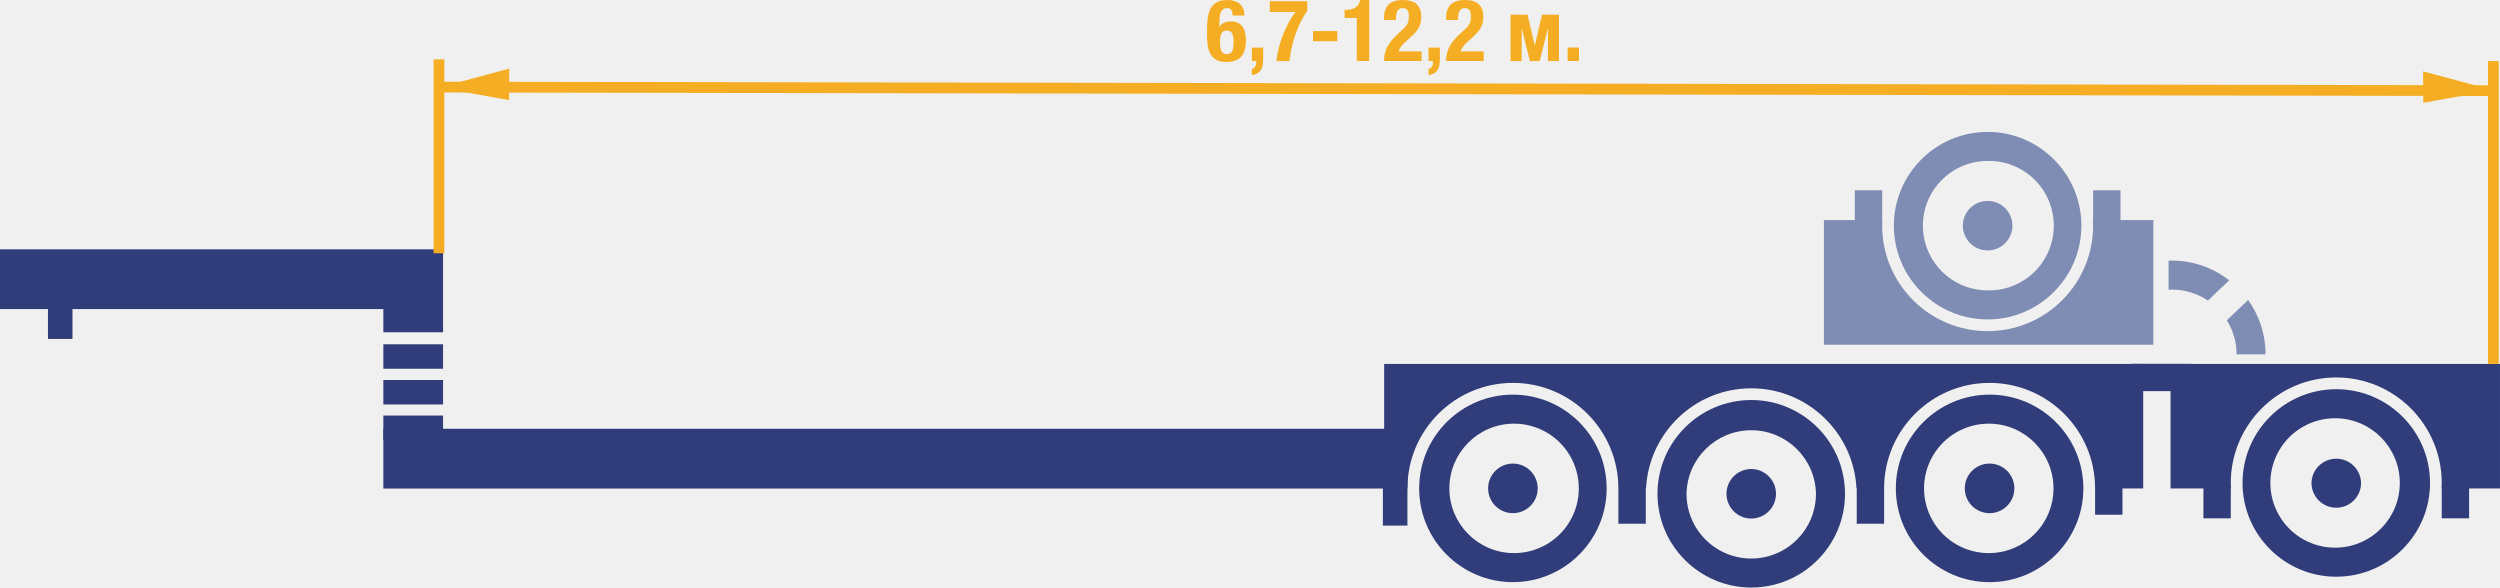
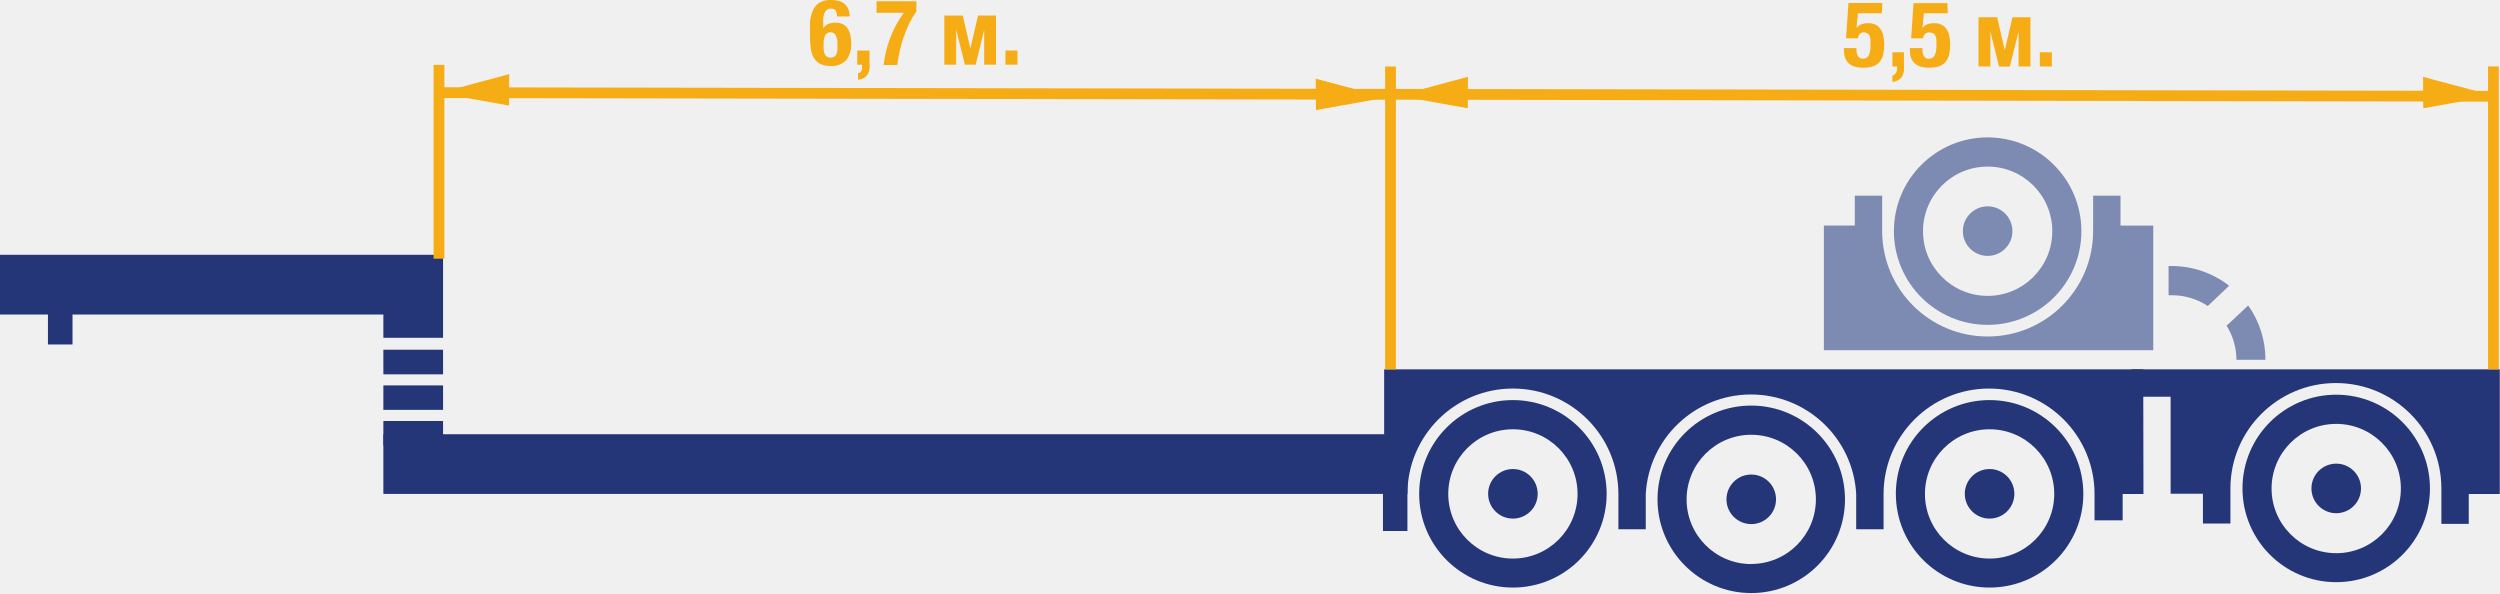
- <svg xmlns="http://www.w3.org/2000/svg" viewBox="0 0 232.02 54.527" height="72.703" width="309.359">
-   <path d="M199.98 34.25c.618 0 1.114.383 1.114 1 0 .613-.496 1-1.114 1h-2.148c-.617 0-1.113-.387-1.113-1 0-.617.496-1 1.113-1zm0 0" fill="#fff" />
-   <path d="M130.621 45.34H35.578v-5.547h95.043zm0 0" fill="#303d7a" />
-   <path d="M229.64 34.25c.618 0 1.118.883 1.118 1.5 0 .613-.5 1.5-1.117 1.5h-2.149c-.613 0-1.113-.887-1.113-1.5 0-.617.5-1.5 1.113-1.5zm0 0" fill="#fff" />
-   <path d="M184.648 51.332a6.007 6.007 0 1 1 .006-12.013 6.007 6.007 0 0 1-.006 12.013m0-14.707c-4.796 0-8.699 3.902-8.699 8.7 0 4.796 3.903 8.702 8.7 8.702 4.796 0 8.703-3.906 8.703-8.703 0-4.797-3.903-8.699-8.704-8.699" fill="#303d7a" />
-   <path d="M186.406 45.324a1.756 1.756 0 0 1-3.512 0 1.756 1.756 0 0 1 3.512 0" fill="#303d7a" />
-   <path d="M184.648 47.625a2.301 2.301 0 0 1 0-4.602 2.305 2.305 0 0 1 2.301 2.301 2.302 2.302 0 0 1-2.3 2.301m32.175 3.203a6.007 6.007 0 1 1 0-12.012 6.007 6.007 0 0 1 0 12.012m0-14.707c-4.797 0-8.699 3.902-8.699 8.703 0 4.797 3.902 8.7 8.7 8.7 4.796 0 8.702-3.903 8.702-8.7 0-4.8-3.906-8.703-8.703-8.703" fill="#303d7a" />
-   <path d="M218.578 44.824c0 .965-.785 1.75-1.754 1.75a1.753 1.753 0 1 1 1.754-1.75" fill="#303d7a" />
-   <path d="M216.824 47.121a2.304 2.304 0 0 1-2.3-2.297 2.301 2.301 0 0 1 4.601 0 2.301 2.301 0 0 1-2.3 2.297" fill="#303d7a" />
-   <path d="M196.797 20.426v-2.77h-2.54v2.77h-.023c.008.172.024.344.024.515 0 5.399-4.39 9.79-9.79 9.79-5.398 0-9.788-4.391-9.788-9.79 0-.171.015-.343.023-.515h-.023v-2.77h-2.54v2.77h-2.867v11.566h30.575V20.426zm0 0" fill="#7f8cb3" />
-   <path d="M184.469 26.95a6.005 6.005 0 0 1-6.008-6.009 6.004 6.004 0 0 1 6.008-6.003 6.007 6.007 0 1 1 0 12.011m0-14.707c-4.797 0-8.703 3.903-8.703 8.7 0 4.8 3.902 8.703 8.703 8.703 4.797 0 8.699-3.903 8.699-8.704 0-4.796-3.902-8.699-8.7-8.699" fill="#7f8cb3" />
-   <path d="M182.71 20.941a1.758 1.758 0 0 1 3.513 0c0 .97-.786 1.758-1.754 1.758a1.76 1.76 0 0 1-1.758-1.758" fill="#303d7a" />
-   <path d="M184.469 18.645c1.265 0 2.3 1.03 2.3 2.296a2.304 2.304 0 0 1-2.3 2.301 2.302 2.302 0 0 1-2.301-2.3 2.301 2.301 0 0 1 2.3-2.297" fill="#7f8cb3" />
-   <path d="M162.531 51.836a6.01 6.01 0 0 1-6.008-6.008 6.007 6.007 0 0 1 12.012 0 6.007 6.007 0 0 1-6.004 6.008m0-14.711c-4.797 0-8.703 3.902-8.703 8.703 0 4.797 3.906 8.7 8.703 8.7 4.797 0 8.7-3.903 8.7-8.7 0-4.8-3.903-8.703-8.7-8.703" fill="#303d7a" />
-   <path d="M164.285 45.828a1.757 1.757 0 0 1-3.512 0c0-.969.79-1.754 1.758-1.754.969 0 1.754.785 1.754 1.754" fill="#303d7a" />
-   <path d="M162.531 48.125a2.3 2.3 0 0 1-2.3-2.297c0-1.265 1.03-2.3 2.3-2.3a2.304 2.304 0 0 1 2.297 2.3 2.3 2.3 0 0 1-2.297 2.297m-22.121 3.207a6.007 6.007 0 0 1 0-12.012 6.007 6.007 0 1 1 0 12.012m0-14.707c-4.797 0-8.7 3.902-8.7 8.7 0 4.796 3.903 8.702 8.7 8.702 4.797 0 8.7-3.906 8.7-8.703 0-4.797-3.903-8.699-8.7-8.699" fill="#303d7a" />
-   <path d="M142.164 45.324a1.754 1.754 0 1 1-3.508 0 1.754 1.754 0 0 1 3.508 0" fill="#303d7a" />
-   <path d="M140.41 47.625a2.301 2.301 0 0 1 0-4.602 2.301 2.301 0 0 1 0 4.602" fill="#303d7a" />
-   <path d="M198.906 33.773h-70.445v9.461h-.117v5.547h2.277v-3.457c0-5.398 4.39-9.789 9.79-9.789 5.398 0 9.788 4.39 9.788 9.79v3.283h2.543v-3.273h.024c.257-5.168 4.53-9.297 9.765-9.297 5.23 0 9.508 4.129 9.766 9.297h.023v3.273h2.54v-3.285c0-5.398 4.39-9.789 9.788-9.789 5.399 0 9.793 4.39 9.793 9.79 0 .003-.004.007-.004.011h.004v2.437h2.54v-2.437h1.925zm0 0" fill="#303d7a" />
-   <path d="M206.883 26.012a8.619 8.619 0 0 0-5.317-1.828c-.101 0-.203.011-.304.011v2.696c.101-.004.203-.016.304-.016a5.96 5.96 0 0 1 3.344 1.02zm1.761 1.828l-1.976 1.883c.57.918.906 2 .906 3.16h2.692a8.665 8.665 0 0 0-1.622-5.043" fill="#7f8cb3" />
-   <path d="M203.355 33.773v-.011h-5.543V36.3h3.633v9.035h3.051v2.773h2.54v-2.773h.023c-.008-.172-.024-.34-.024-.512 0-5.402 4.39-9.793 9.79-9.793 5.398 0 9.788 4.39 9.788 9.793 0 .172-.015.34-.023.512h.023v2.773h2.54v-2.773h2.866V33.773zM35.578 35.266h5.543v2.273h-5.543zm0 3.297h5.543v2.277h-5.543zm0-6.613h5.543v2.273h-5.543zM0 23.14v5.544h4.45v2.773h2.277v-2.773h28.851v2.152h5.543v-7.695zm0 0" fill="#303d7a" />
-   <path d="M41.238 23.504h-1V5.508h1zm190.668 10.269h-1V5.664h1zm0 0" fill="#f5ae23" />
-   <path d="M231.406 8.914L41.121 8.582v-1l190.285.332zm0 0" fill="#f5ae23" />
-   <path d="M47.246 9.29l-6.508-1.165 6.524-1.754zm177.656.25l6.504-1.165-6.523-1.754zM113.25 4.352c.016.14.047.257.094.355a.535.535 0 0 0 .191.234.578.578 0 0 0 .324.082c.137 0 .25-.027.332-.082a.546.546 0 0 0 .188-.238c.043-.101.07-.219.082-.355.015-.137.023-.285.023-.446 0-.382-.05-.656-.144-.82-.098-.168-.258-.25-.48-.25-.231 0-.395.082-.49.25-.097.164-.144.438-.144.82 0 .16.008.313.024.45M114.277.93c-.078-.117-.21-.176-.402-.176a.581.581 0 0 0-.363.105.7.7 0 0 0-.22.301c-.05.13-.081.281-.097.457a6.523 6.523 0 0 0-.023.574v.282h.015a.967.967 0 0 1 .41-.356c.18-.09.399-.133.653-.133.25 0 .465.043.64.133.176.086.317.211.43.367.106.157.188.344.238.559.051.219.075.453.075.71 0 .653-.145 1.153-.434 1.493-.293.336-.758.508-1.398.508-.395 0-.707-.07-.942-.211a1.38 1.38 0 0 1-.539-.57 2.397 2.397 0 0 1-.246-.844 9.128 9.128 0 0 1-.055-1c0-.402.012-.79.036-1.164.023-.375.097-.711.214-1 .121-.293.309-.524.567-.7.254-.175.617-.265 1.086-.265.203 0 .398.023.59.07.187.051.355.13.5.243.144.113.257.257.347.445.086.183.133.41.14.683h-1.105c0-.226-.039-.394-.117-.511m2.957 4.527c0 .195-.015.383-.043.563-.03.18-.086.332-.164.464a.977.977 0 0 1-.324.32 1.294 1.294 0 0 1-.523.157v-.563a.414.414 0 0 0 .308-.222.798.798 0 0 0 .106-.406v-.106h-.414V4.418h1.054zm4.094-4.465a7.512 7.512 0 0 0-.625 1.063 10.502 10.502 0 0 0-.828 2.39c-.094.41-.16.82-.207 1.22h-1.211c.043-.34.105-.7.191-1.075.086-.379.2-.762.34-1.149.145-.39.317-.78.52-1.175a8.17 8.17 0 0 1 .719-1.16h-2.383V.112h3.484zm2.785 2.832h-2.254V2.88h2.254zm1.809-2.16h-1.13v-.75h.106c.383 0 .688-.074.907-.219.222-.144.363-.375.422-.695h.847v5.664h-1.152zm2.528 4c0-.25.026-.484.077-.703.047-.219.125-.426.23-.625a3.5 3.5 0 0 1 .391-.578c.16-.192.34-.383.551-.574l.461-.43c.129-.113.23-.219.309-.313.078-.097.136-.191.18-.289.042-.097.074-.199.085-.312a3.58 3.58 0 0 0 .02-.383c0-.469-.188-.703-.559-.703a.576.576 0 0 0-.34.086.573.573 0 0 0-.195.242 1.159 1.159 0 0 0-.086.352c-.016.132-.02.273-.02.421h-1.105v-.214c0-.528.14-.934.426-1.215C129.156.14 129.6 0 130.21 0c.574 0 1 .133 1.277.398.278.27.418.649.418 1.145 0 .184-.015.352-.047.508-.035.16-.086.308-.152.453-.07.144-.16.285-.274.422a4.444 4.444 0 0 1-.406.418l-.64.594a2.419 2.419 0 0 0-.403.449 1.444 1.444 0 0 0-.183.383h2.136v.894zm5.183-.207c0 .195-.016.383-.043.563-.031.18-.086.332-.164.464a.942.942 0 0 1-.325.32 1.294 1.294 0 0 1-.523.157v-.563a.428.428 0 0 0 .313-.222.795.795 0 0 0 .101-.406v-.106h-.414V4.418h1.055zm.577.207c0-.25.024-.484.075-.703a2.73 2.73 0 0 1 .23-.625c.106-.195.235-.39.395-.578.156-.192.34-.383.547-.574l.465-.43c.129-.113.23-.219.308-.313a1.46 1.46 0 0 0 .18-.289c.043-.097.07-.199.082-.312.016-.113.02-.238.02-.383 0-.469-.184-.703-.559-.703a.576.576 0 0 0-.34.086.565.565 0 0 0-.191.242 1.158 1.158 0 0 0-.09.352 4.79 4.79 0 0 0-.02.421h-1.101v-.214c0-.528.14-.934.422-1.215.285-.285.73-.426 1.336-.426.578 0 1.004.133 1.281.398.277.27.414.649.414 1.145 0 .184-.016.352-.047.508a1.83 1.83 0 0 1-.152.453c-.07.144-.16.285-.27.422a4.52 4.52 0 0 1-.41.418l-.64.594a2.255 2.255 0 0 0-.399.449c-.098.148-.16.277-.184.383h2.137v.894zm5.981-4.304h1.578l.672 2.878.672-2.879h1.574v4.305h-1.03V2.61l-.759 3.055h-.914l-.757-3.055v3.055h-1.036zm6.352 4.304h-1.055v-1.25h1.055zm0 0" fill="#f5ae23" />
+ <svg xmlns="http://www.w3.org/2000/svg" viewBox="0 0 232.02 55.04">
+   <defs>
+     <style>.cls-1{fill:#fff}.cls-2{fill:#253678}.cls-3{fill:#7d8bb2}.cls-4{fill:#f6ad15}</style>
+   </defs>
+   <g id="Слой_2" data-name="Слой 2">
+     <g id="Слой_1-2" data-name="Слой 1">
+       <path class="cls-1" d="M200 34.76a1 1 0 0 1 1.11 1 1 1 0 0 1-1.11 1h-2.15a1 1 0 0 1-1.11-1 1 1 0 0 1 1.11-1z" />
+       <path class="cls-2" d="M35.58 40.3h95.04v5.54H35.58z" />
+       <path class="cls-1" d="M229.64 34.76c.62 0 1.11.88 1.11 1.5 0 .61-.5 1.5-1.11 1.5h-2.15c-.62 0-1.11-.89-1.11-1.5 0-.62.5-1.5 1.11-1.5z" />
+       <path class="cls-2" d="M184.65 37.13a8.7 8.7 0 1 0 8.7 8.7 8.71 8.71 0 0 0-8.7-8.7zm0 14.71a6 6 0 1 1 6-6 6 6 0 0 1-6 6z" />
+       <circle class="cls-2" cx="184.65" cy="45.83" r="1.75" />
+       <path class="cls-2" d="M184.65 48.13a2.3 2.3 0 1 1 2.3-2.3 2.3 2.3 0 0 1-2.3 2.3zm32.17-11.5a8.7 8.7 0 1 0 8.7 8.7 8.71 8.71 0 0 0-8.7-8.7zm0 14.71a6 6 0 1 1 6-6 6 6 0 0 1-6 6z" />
+       <circle class="cls-2" cx="216.82" cy="45.33" r="1.75" />
+       <path class="cls-2" d="M216.82 47.63a2.3 2.3 0 1 1 2.3-2.3 2.3 2.3 0 0 1-2.3 2.3z" />
+       <path class="cls-3" d="M196.8 20.94v-2.78h-2.54v3.28a9.79 9.79 0 0 1-19.58 0v-3.28h-2.54v2.77h-2.87V32.5h30.57V20.94z" />
+       <path class="cls-3" d="M184.47 12.75a8.7 8.7 0 1 0 8.7 8.7 8.71 8.71 0 0 0-8.7-8.7zm0 14.71a6 6 0 1 1 6-6 6 6 0 0 1-6 6z" />
+       <circle class="cls-2" cx="184.47" cy="21.45" r="1.75" />
+       <path class="cls-3" d="M184.47 19.15a2.3 2.3 0 1 1-2.3 2.3 2.3 2.3 0 0 1 2.3-2.3z" />
+       <path class="cls-2" d="M162.53 37.64a8.7 8.7 0 1 0 8.7 8.7 8.71 8.71 0 0 0-8.7-8.7zm0 14.71a6 6 0 1 1 6-6 6 6 0 0 1-6 5.99z" />
+       <circle class="cls-2" cx="162.53" cy="46.34" r="1.75" />
+       <path class="cls-2" d="M162.53 48.64a2.3 2.3 0 1 1 2.3-2.3 2.3 2.3 0 0 1-2.3 2.3zm-22.12-11.51a8.7 8.7 0 1 0 8.7 8.7 8.71 8.71 0 0 0-8.7-8.7zm0 14.71a6 6 0 1 1 6-6 6 6 0 0 1-6 6z" />
+       <circle class="cls-2" cx="140.41" cy="45.83" r="1.75" />
+       <path class="cls-2" d="M140.41 48.13a2.3 2.3 0 1 1 2.3-2.3 2.3 2.3 0 0 1-2.3 2.3z" />
+       <path class="cls-2" d="M198.91 34.28h-70.45v9.46h-.11v5.54h2.27v-3.43a9.79 9.79 0 0 1 19.58 0v3.27h2.54v-3.27a9.78 9.78 0 0 1 19.53 0v3.27h2.54v-3.27a9.79 9.79 0 0 1 19.58 0v2.44H197v-2.44h1.93z" />
+       <path class="cls-3" d="M206.88 26.52a8.65 8.65 0 0 0-5.32-1.83h-.3v2.71h.3a6 6 0 0 1 3.34 1zm1.77 1.83l-2 1.88a6 6 0 0 1 .91 3.16h2.69a8.64 8.64 0 0 0-1.6-5.04z" />
+       <path class="cls-2" d="M203.36 34.28h-5.54v2.54h3.63v9h3v2.77H207v-3.25a9.79 9.79 0 1 1 19.58 0v3.28h2.54v-2.77H232V34.28zM35.58 35.77h5.54v2.27h-5.54zm0 3.3h5.54v2.27h-5.54zm0-6.61h5.54v2.28h-5.54zM0 23.65v5.54h4.45v2.78h2.28v-2.78h28.85v2.16h5.54v-7.7H0z" />
+       <path class="cls-4" d="M40.24 6.02h1v17.99h-1zm190.67.15h1v28.11h-1zm-102.36 0h1v28.11h-1z" />
+       <path class="cls-4" transform="rotate(-89.9 136.267 8.759)" d="M135.76-86.39h1V103.9h-1z" />
+       <path class="cls-4" d="M47.24 9.8l-6.5-1.17 6.52-1.75-.02 2.92zm177.66.25l6.51-1.17-6.53-1.75.02 2.92zm-102.77.17l6.51-1.17-6.53-1.75.02 2.92zm14.09-.17l-6.51-1.17 6.53-1.75-.02 2.92zm38.43-8.82h-2.22l-.13 1.37a1 1 0 0 1 .44-.34 1.83 1.83 0 0 1 .66-.11 1.41 1.41 0 0 1 .72.17 1.26 1.26 0 0 1 .45.44 1.88 1.88 0 0 1 .23.62 3.6 3.6 0 0 1 .07.7 4.47 4.47 0 0 1-.08.91 1.77 1.77 0 0 1-.3.7 1.32 1.32 0 0 1-.59.44 2.6 2.6 0 0 1-1 .15 2.34 2.34 0 0 1-.92-.15 1.3 1.3 0 0 1-.54-.4 1.4 1.4 0 0 1-.25-.54 2.59 2.59 0 0 1-.06-.55v-.18h1.17v.32a1.06 1.06 0 0 0 .08.32.64.64 0 0 0 .18.25.48.48 0 0 0 .31.1.58.58 0 0 0 .55-.29 1.84 1.84 0 0 0 .17-.88 4.63 4.63 0 0 0 0-.62 1.11 1.11 0 0 0-.11-.39.45.45 0 0 0-.22-.2A.85.85 0 0 0 173 3a.53.53 0 0 0-.4.15.71.71 0 0 0-.17.4h-1.1l.22-3.27h3.14zm2.05 3.62V6a3.69 3.69 0 0 1 0 .6 1.36 1.36 0 0 1-.17.49 1 1 0 0 1-.34.34 1.32 1.32 0 0 1-.56.17V7a.46.46 0 0 0 .33-.24.87.87 0 0 0 .11-.43v-.16h-.44V4.85zm4.07-3.62h-2.22l-.13 1.37a1 1 0 0 1 .44-.34 1.83 1.83 0 0 1 .66-.11 1.41 1.41 0 0 1 .72.17 1.26 1.26 0 0 1 .45.44 1.88 1.88 0 0 1 .23.62 3.6 3.6 0 0 1 .07.7 4.47 4.47 0 0 1-.08.91 1.77 1.77 0 0 1-.3.7 1.32 1.32 0 0 1-.59.44 2.6 2.6 0 0 1-1 .15 2.34 2.34 0 0 1-.92-.15 1.3 1.3 0 0 1-.54-.4 1.4 1.4 0 0 1-.25-.54 2.59 2.59 0 0 1-.06-.55v-.18h1.17v.32a1.06 1.06 0 0 0 .08.32.64.64 0 0 0 .18.25.48.48 0 0 0 .31.1.58.58 0 0 0 .55-.29 1.84 1.84 0 0 0 .17-.88 4.63 4.63 0 0 0 0-.62 1.11 1.11 0 0 0-.11-.39.45.45 0 0 0-.22-.2.85.85 0 0 0-.34-.06.53.53 0 0 0-.4.15.71.71 0 0 0-.17.4h-1.1l.22-3.27h3.14zm4.58.37l.71 3.06.71-3.06h1.67v4.57h-1.1V2.93l-.81 3.25h-1l-.81-3.25v3.24h-1.1V1.6zm5.08 3.25v1.32h-1.12V4.85zM77.68 1.53a1 1 0 0 0-.12-.53.47.47 0 0 0-.43-.2.61.61 0 0 0-.39.11.73.73 0 0 0-.23.32 1.76 1.76 0 0 0-.11.48v.91a1.07 1.07 0 0 1 .44-.38 1.56 1.56 0 0 1 .69-.14 1.51 1.51 0 0 1 .68.14 1.2 1.2 0 0 1 .45.39 1.71 1.71 0 0 1 .25.59A3.3 3.3 0 0 1 79 4a2.37 2.37 0 0 1-.46 1.58 1.85 1.85 0 0 1-1.48.54 2 2 0 0 1-1-.22 1.49 1.49 0 0 1-.57-.61 2.6 2.6 0 0 1-.26-.9 9.09 9.09 0 0 1-.06-1.06V2.09A3.33 3.33 0 0 1 75.43 1 1.64 1.64 0 0 1 76 .28 2 2 0 0 1 77.18 0a2.55 2.55 0 0 1 .63.08 1.43 1.43 0 0 1 .53.25 1.3 1.3 0 0 1 .37.47 1.76 1.76 0 0 1 .15.73zm-1.24 2.62a4.13 4.13 0 0 0 0 .48 1.26 1.26 0 0 0 .1.38.59.59 0 0 0 .2.25.6.6 0 0 0 .34.09.62.62 0 0 0 .35-.09.56.56 0 0 0 .2-.25 1.31 1.31 0 0 0 .09-.38v-.47a1.85 1.85 0 0 0-.15-.88.54.54 0 0 0-.46-.28.55.55 0 0 0-.52.26 1.84 1.84 0 0 0-.15.89zm4.26.54V5.8a3.69 3.69 0 0 1 0 .6 1.36 1.36 0 0 1-.17.49 1 1 0 0 1-.34.34 1.32 1.32 0 0 1-.56.17v-.6a.46.46 0 0 0 .33-.24.87.87 0 0 0 .04-.43V6h-.44V4.69zM85.05.12v.94a7.91 7.91 0 0 0-.67 1.13 11.21 11.21 0 0 0-.51 1.24 11.35 11.35 0 0 0-.37 1.3q-.14.66-.22 1.3H82q.07-.54.2-1.14a10.17 10.17 0 0 1 .36-1.22 10.79 10.79 0 0 1 .55-1.25 9.25 9.25 0 0 1 .77-1.23h-2.53V.12zm4.3 1.32l.71 3.06.71-3.06h1.67V6h-1.1V2.77L90.55 6h-1l-.81-3.25V6h-1.1V1.44zm5.08 3.25V6h-1.12V4.69z" />
+     </g>
+   </g>
</svg>
